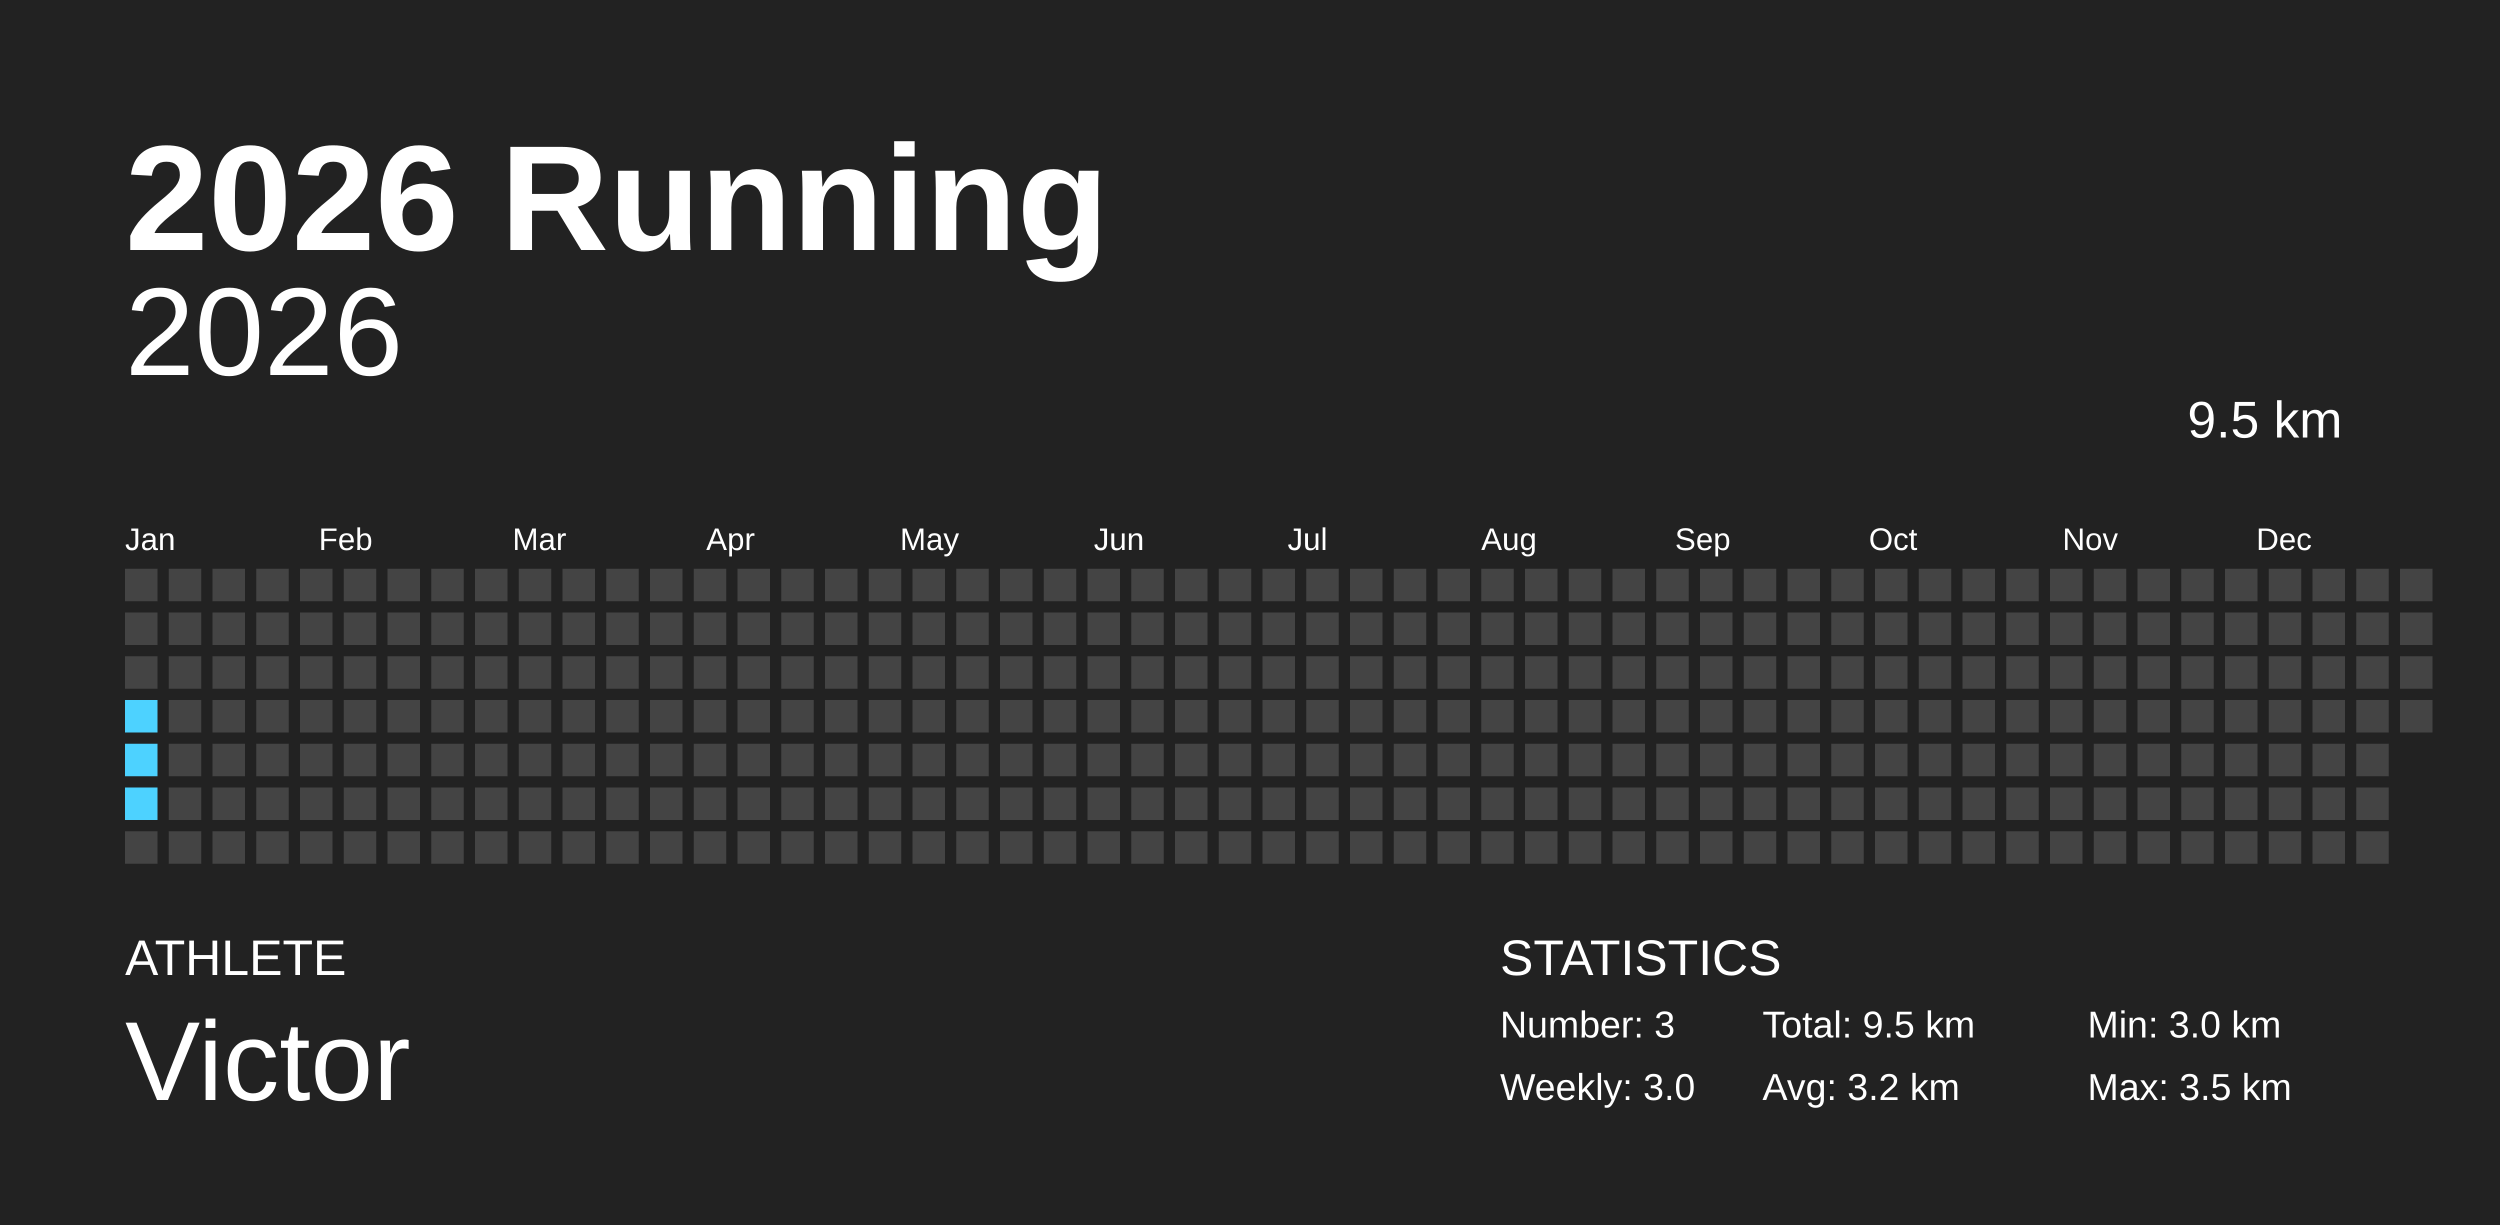
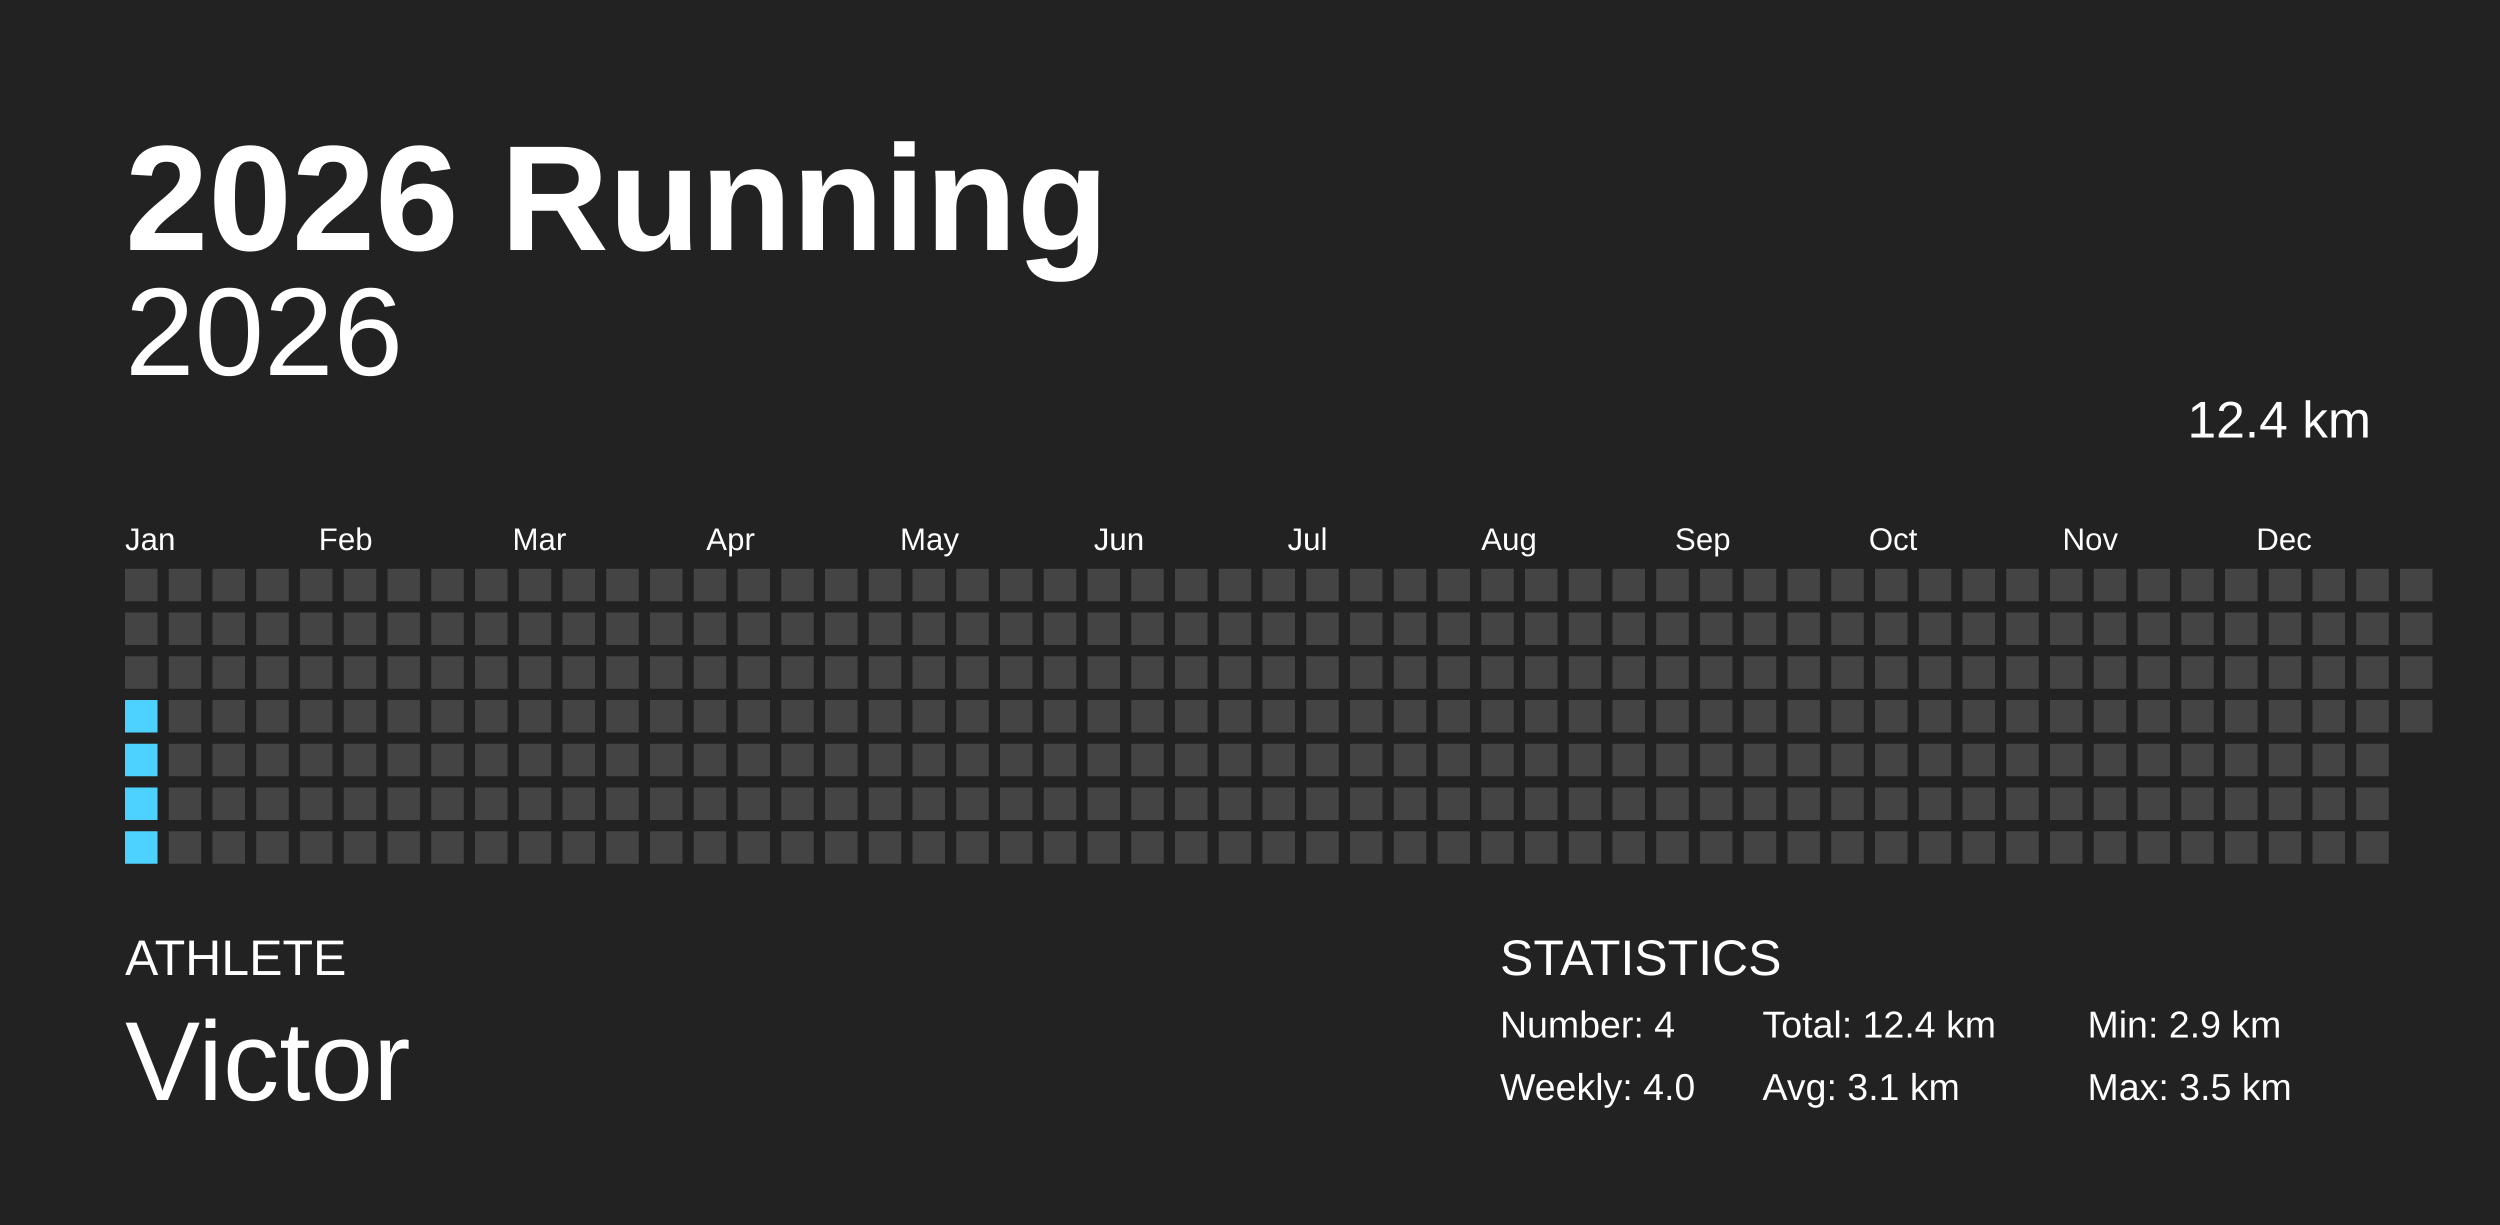
<svg xmlns="http://www.w3.org/2000/svg" baseProfile="full" height="98mm" version="1.1" viewBox="0,0,200,98" width="200mm">
  <defs />
  <rect fill="#222222" height="98" width="200" x="0" y="0" />
  <text fill="#FFFFFF" style="font-size:12px; font-family:Arial; font-weight:bold;" x="10" y="20">2026 Running</text>
  <text fill="#FFFFFF" style="font-size:4px; font-family:Arial" x="10" y="78">ATHLETE</text>
  <text fill="#FFFFFF" style="font-size:9px; font-family:Arial" x="10" y="88">Victor</text>
  <text fill="#FFFFFF" style="font-size:4px; font-family:Arial" x="120" y="78">STATISTICS</text>
-   <text fill="#FFFFFF" style="font-size:3px; font-family:Arial" x="120" y="83">Number: 3</text>
-   <text fill="#FFFFFF" style="font-size:3px; font-family:Arial" x="120" y="88">Weekly: 3.0</text>
-   <text fill="#FFFFFF" style="font-size:3px; font-family:Arial" x="141" y="83">Total: 9.5 km</text>
-   <text fill="#FFFFFF" style="font-size:3px; font-family:Arial" x="141" y="88">Avg: 3.2 km</text>
-   <text fill="#FFFFFF" style="font-size:3px; font-family:Arial" x="167" y="83">Min: 3.0 km</text>
+   <text fill="#FFFFFF" style="font-size:3px; font-family:Arial" x="120" y="83">Number: 4</text>
+   <text fill="#FFFFFF" style="font-size:3px; font-family:Arial" x="120" y="88">Weekly: 4.0</text>
+   <text fill="#FFFFFF" style="font-size:3px; font-family:Arial" x="141" y="83">Total: 12.4 km</text>
+   <text fill="#FFFFFF" style="font-size:3px; font-family:Arial" x="141" y="88">Avg: 3.1 km</text>
+   <text fill="#FFFFFF" style="font-size:3px; font-family:Arial" x="167" y="83">Min: 2.9 km</text>
  <text fill="#FFFFFF" style="font-size:3px; font-family:Arial" x="167" y="88">Max: 3.5 km</text>
  <text alignment-baseline="hanging" fill="#FFFFFF" style="font-size:10.0px; font-family:Arial;" x="10" y="30">2026</text>
-   <text alignment-baseline="hanging" fill="#FFFFFF" style="font-size:4.125px; font-family:Arial;" x="175" y="35">9.5 km</text>
+   <text alignment-baseline="hanging" fill="#FFFFFF" style="font-size:4.125px; font-family:Arial;" x="175" y="35">12.4 km</text>
  <text fill="#FFFFFF" style="font-size:2.5px; font-family:Arial" x="10.0" y="44">Jan</text>
  <text fill="#FFFFFF" style="font-size:2.5px; font-family:Arial" x="25.5" y="44">Feb</text>
  <text fill="#FFFFFF" style="font-size:2.5px; font-family:Arial" x="41.0" y="44">Mar</text>
  <text fill="#FFFFFF" style="font-size:2.5px; font-family:Arial" x="56.5" y="44">Apr</text>
  <text fill="#FFFFFF" style="font-size:2.5px; font-family:Arial" x="72.0" y="44">May</text>
  <text fill="#FFFFFF" style="font-size:2.5px; font-family:Arial" x="87.5" y="44">Jun</text>
  <text fill="#FFFFFF" style="font-size:2.5px; font-family:Arial" x="103.0" y="44">Jul</text>
  <text fill="#FFFFFF" style="font-size:2.5px; font-family:Arial" x="118.5" y="44">Aug</text>
  <text fill="#FFFFFF" style="font-size:2.5px; font-family:Arial" x="134.0" y="44">Sep</text>
  <text fill="#FFFFFF" style="font-size:2.5px; font-family:Arial" x="149.5" y="44">Oct</text>
  <text fill="#FFFFFF" style="font-size:2.5px; font-family:Arial" x="165.0" y="44">Nov</text>
  <text fill="#FFFFFF" style="font-size:2.5px; font-family:Arial" x="180.5" y="44">Dec</text>
  <rect fill="#444444" height="2.6" width="2.6" x="10.0" y="45.5" />
  <rect fill="#444444" height="2.6" width="2.6" x="10.0" y="49.0" />
  <rect fill="#444444" height="2.6" width="2.6" x="10.0" y="52.5" />
  <rect fill="#4dd2ff" height="2.6" width="2.6" x="10.0" y="56.0" />
  <rect fill="#4dd2ff" height="2.6" width="2.6" x="10.0" y="59.5" />
  <rect fill="#4dd2ff" height="2.6" width="2.6" x="10.0" y="63.0" />
-   <rect fill="#444444" height="2.6" width="2.6" x="10.0" y="66.5" />
+   <rect fill="#4dd2ff" height="2.6" width="2.6" x="10.0" y="66.5" />
  <rect fill="#444444" height="2.6" width="2.6" x="13.5" y="45.5" />
  <rect fill="#444444" height="2.6" width="2.6" x="13.5" y="49.0" />
  <rect fill="#444444" height="2.6" width="2.6" x="13.5" y="52.5" />
  <rect fill="#444444" height="2.6" width="2.6" x="13.5" y="56.0" />
  <rect fill="#444444" height="2.6" width="2.6" x="13.5" y="59.5" />
  <rect fill="#444444" height="2.6" width="2.6" x="13.5" y="63.0" />
  <rect fill="#444444" height="2.6" width="2.6" x="13.5" y="66.5" />
  <rect fill="#444444" height="2.6" width="2.6" x="17.0" y="45.5" />
  <rect fill="#444444" height="2.6" width="2.6" x="17.0" y="49.0" />
  <rect fill="#444444" height="2.6" width="2.6" x="17.0" y="52.5" />
  <rect fill="#444444" height="2.6" width="2.6" x="17.0" y="56.0" />
  <rect fill="#444444" height="2.6" width="2.6" x="17.0" y="59.5" />
  <rect fill="#444444" height="2.6" width="2.6" x="17.0" y="63.0" />
  <rect fill="#444444" height="2.6" width="2.6" x="17.0" y="66.5" />
  <rect fill="#444444" height="2.6" width="2.6" x="20.5" y="45.5" />
  <rect fill="#444444" height="2.6" width="2.6" x="20.5" y="49.0" />
  <rect fill="#444444" height="2.6" width="2.6" x="20.5" y="52.5" />
  <rect fill="#444444" height="2.6" width="2.6" x="20.5" y="56.0" />
  <rect fill="#444444" height="2.6" width="2.6" x="20.5" y="59.5" />
  <rect fill="#444444" height="2.6" width="2.6" x="20.5" y="63.0" />
  <rect fill="#444444" height="2.6" width="2.6" x="20.5" y="66.5" />
  <rect fill="#444444" height="2.6" width="2.6" x="24.0" y="45.5" />
  <rect fill="#444444" height="2.6" width="2.6" x="24.0" y="49.0" />
  <rect fill="#444444" height="2.6" width="2.6" x="24.0" y="52.5" />
  <rect fill="#444444" height="2.6" width="2.6" x="24.0" y="56.0" />
  <rect fill="#444444" height="2.6" width="2.6" x="24.0" y="59.5" />
  <rect fill="#444444" height="2.6" width="2.6" x="24.0" y="63.0" />
  <rect fill="#444444" height="2.6" width="2.6" x="24.0" y="66.5" />
  <rect fill="#444444" height="2.6" width="2.6" x="27.5" y="45.5" />
  <rect fill="#444444" height="2.6" width="2.6" x="27.5" y="49.0" />
  <rect fill="#444444" height="2.6" width="2.6" x="27.5" y="52.5" />
  <rect fill="#444444" height="2.6" width="2.6" x="27.5" y="56.0" />
  <rect fill="#444444" height="2.6" width="2.6" x="27.5" y="59.5" />
  <rect fill="#444444" height="2.6" width="2.6" x="27.5" y="63.0" />
  <rect fill="#444444" height="2.6" width="2.6" x="27.5" y="66.5" />
  <rect fill="#444444" height="2.6" width="2.6" x="31.0" y="45.5" />
  <rect fill="#444444" height="2.6" width="2.6" x="31.0" y="49.0" />
  <rect fill="#444444" height="2.6" width="2.6" x="31.0" y="52.5" />
  <rect fill="#444444" height="2.6" width="2.6" x="31.0" y="56.0" />
  <rect fill="#444444" height="2.6" width="2.6" x="31.0" y="59.5" />
  <rect fill="#444444" height="2.6" width="2.6" x="31.0" y="63.0" />
  <rect fill="#444444" height="2.6" width="2.6" x="31.0" y="66.5" />
  <rect fill="#444444" height="2.6" width="2.6" x="34.5" y="45.5" />
  <rect fill="#444444" height="2.6" width="2.6" x="34.5" y="49.0" />
  <rect fill="#444444" height="2.6" width="2.6" x="34.5" y="52.5" />
  <rect fill="#444444" height="2.6" width="2.6" x="34.5" y="56.0" />
  <rect fill="#444444" height="2.6" width="2.6" x="34.5" y="59.5" />
  <rect fill="#444444" height="2.6" width="2.6" x="34.5" y="63.0" />
  <rect fill="#444444" height="2.6" width="2.6" x="34.5" y="66.5" />
  <rect fill="#444444" height="2.6" width="2.6" x="38.0" y="45.5" />
  <rect fill="#444444" height="2.6" width="2.6" x="38.0" y="49.0" />
  <rect fill="#444444" height="2.6" width="2.6" x="38.0" y="52.5" />
  <rect fill="#444444" height="2.6" width="2.6" x="38.0" y="56.0" />
  <rect fill="#444444" height="2.6" width="2.6" x="38.0" y="59.5" />
  <rect fill="#444444" height="2.6" width="2.6" x="38.0" y="63.0" />
  <rect fill="#444444" height="2.6" width="2.6" x="38.0" y="66.5" />
  <rect fill="#444444" height="2.6" width="2.6" x="41.5" y="45.5" />
  <rect fill="#444444" height="2.6" width="2.6" x="41.5" y="49.0" />
  <rect fill="#444444" height="2.6" width="2.6" x="41.5" y="52.5" />
  <rect fill="#444444" height="2.6" width="2.6" x="41.5" y="56.0" />
  <rect fill="#444444" height="2.6" width="2.6" x="41.5" y="59.5" />
  <rect fill="#444444" height="2.6" width="2.6" x="41.5" y="63.0" />
  <rect fill="#444444" height="2.6" width="2.6" x="41.5" y="66.5" />
  <rect fill="#444444" height="2.6" width="2.6" x="45.0" y="45.5" />
  <rect fill="#444444" height="2.6" width="2.6" x="45.0" y="49.0" />
  <rect fill="#444444" height="2.6" width="2.6" x="45.0" y="52.5" />
  <rect fill="#444444" height="2.6" width="2.6" x="45.0" y="56.0" />
  <rect fill="#444444" height="2.6" width="2.6" x="45.0" y="59.5" />
  <rect fill="#444444" height="2.6" width="2.6" x="45.0" y="63.0" />
  <rect fill="#444444" height="2.6" width="2.6" x="45.0" y="66.5" />
  <rect fill="#444444" height="2.6" width="2.6" x="48.5" y="45.5" />
  <rect fill="#444444" height="2.6" width="2.6" x="48.5" y="49.0" />
  <rect fill="#444444" height="2.6" width="2.6" x="48.5" y="52.5" />
  <rect fill="#444444" height="2.6" width="2.6" x="48.5" y="56.0" />
  <rect fill="#444444" height="2.6" width="2.6" x="48.5" y="59.5" />
  <rect fill="#444444" height="2.6" width="2.6" x="48.5" y="63.0" />
  <rect fill="#444444" height="2.6" width="2.6" x="48.5" y="66.5" />
  <rect fill="#444444" height="2.6" width="2.6" x="52.0" y="45.5" />
  <rect fill="#444444" height="2.6" width="2.6" x="52.0" y="49.0" />
  <rect fill="#444444" height="2.6" width="2.6" x="52.0" y="52.5" />
  <rect fill="#444444" height="2.6" width="2.6" x="52.0" y="56.0" />
  <rect fill="#444444" height="2.6" width="2.6" x="52.0" y="59.5" />
  <rect fill="#444444" height="2.6" width="2.6" x="52.0" y="63.0" />
  <rect fill="#444444" height="2.6" width="2.6" x="52.0" y="66.5" />
  <rect fill="#444444" height="2.6" width="2.6" x="55.5" y="45.5" />
  <rect fill="#444444" height="2.6" width="2.6" x="55.5" y="49.0" />
  <rect fill="#444444" height="2.6" width="2.6" x="55.5" y="52.5" />
  <rect fill="#444444" height="2.6" width="2.6" x="55.5" y="56.0" />
  <rect fill="#444444" height="2.6" width="2.6" x="55.5" y="59.5" />
  <rect fill="#444444" height="2.6" width="2.6" x="55.5" y="63.0" />
  <rect fill="#444444" height="2.6" width="2.6" x="55.5" y="66.5" />
  <rect fill="#444444" height="2.6" width="2.6" x="59.0" y="45.5" />
  <rect fill="#444444" height="2.6" width="2.6" x="59.0" y="49.0" />
  <rect fill="#444444" height="2.6" width="2.6" x="59.0" y="52.5" />
  <rect fill="#444444" height="2.6" width="2.6" x="59.0" y="56.0" />
  <rect fill="#444444" height="2.6" width="2.6" x="59.0" y="59.5" />
  <rect fill="#444444" height="2.6" width="2.6" x="59.0" y="63.0" />
  <rect fill="#444444" height="2.6" width="2.6" x="59.0" y="66.5" />
  <rect fill="#444444" height="2.6" width="2.6" x="62.5" y="45.5" />
  <rect fill="#444444" height="2.6" width="2.6" x="62.5" y="49.0" />
  <rect fill="#444444" height="2.6" width="2.6" x="62.5" y="52.5" />
  <rect fill="#444444" height="2.6" width="2.6" x="62.5" y="56.0" />
  <rect fill="#444444" height="2.6" width="2.6" x="62.5" y="59.5" />
  <rect fill="#444444" height="2.6" width="2.6" x="62.5" y="63.0" />
  <rect fill="#444444" height="2.6" width="2.6" x="62.5" y="66.5" />
  <rect fill="#444444" height="2.6" width="2.6" x="66.0" y="45.5" />
  <rect fill="#444444" height="2.6" width="2.6" x="66.0" y="49.0" />
  <rect fill="#444444" height="2.6" width="2.6" x="66.0" y="52.5" />
  <rect fill="#444444" height="2.6" width="2.6" x="66.0" y="56.0" />
  <rect fill="#444444" height="2.6" width="2.6" x="66.0" y="59.5" />
  <rect fill="#444444" height="2.6" width="2.6" x="66.0" y="63.0" />
  <rect fill="#444444" height="2.6" width="2.6" x="66.0" y="66.5" />
  <rect fill="#444444" height="2.6" width="2.6" x="69.5" y="45.5" />
  <rect fill="#444444" height="2.6" width="2.6" x="69.5" y="49.0" />
  <rect fill="#444444" height="2.6" width="2.6" x="69.5" y="52.5" />
  <rect fill="#444444" height="2.6" width="2.6" x="69.5" y="56.0" />
  <rect fill="#444444" height="2.6" width="2.6" x="69.5" y="59.5" />
  <rect fill="#444444" height="2.6" width="2.6" x="69.5" y="63.0" />
  <rect fill="#444444" height="2.6" width="2.6" x="69.5" y="66.5" />
  <rect fill="#444444" height="2.6" width="2.6" x="73.0" y="45.5" />
  <rect fill="#444444" height="2.6" width="2.6" x="73.0" y="49.0" />
  <rect fill="#444444" height="2.6" width="2.6" x="73.0" y="52.5" />
  <rect fill="#444444" height="2.6" width="2.6" x="73.0" y="56.0" />
  <rect fill="#444444" height="2.6" width="2.6" x="73.0" y="59.5" />
  <rect fill="#444444" height="2.6" width="2.6" x="73.0" y="63.0" />
  <rect fill="#444444" height="2.6" width="2.6" x="73.0" y="66.5" />
  <rect fill="#444444" height="2.6" width="2.6" x="76.5" y="45.5" />
  <rect fill="#444444" height="2.6" width="2.6" x="76.5" y="49.0" />
  <rect fill="#444444" height="2.6" width="2.6" x="76.5" y="52.5" />
  <rect fill="#444444" height="2.6" width="2.6" x="76.5" y="56.0" />
  <rect fill="#444444" height="2.6" width="2.6" x="76.5" y="59.5" />
  <rect fill="#444444" height="2.6" width="2.6" x="76.5" y="63.0" />
  <rect fill="#444444" height="2.6" width="2.6" x="76.5" y="66.5" />
  <rect fill="#444444" height="2.6" width="2.6" x="80.0" y="45.5" />
  <rect fill="#444444" height="2.6" width="2.6" x="80.0" y="49.0" />
  <rect fill="#444444" height="2.6" width="2.6" x="80.0" y="52.5" />
  <rect fill="#444444" height="2.6" width="2.6" x="80.0" y="56.0" />
  <rect fill="#444444" height="2.6" width="2.6" x="80.0" y="59.5" />
  <rect fill="#444444" height="2.6" width="2.6" x="80.0" y="63.0" />
  <rect fill="#444444" height="2.6" width="2.6" x="80.0" y="66.5" />
  <rect fill="#444444" height="2.6" width="2.6" x="83.5" y="45.5" />
  <rect fill="#444444" height="2.6" width="2.6" x="83.5" y="49.0" />
  <rect fill="#444444" height="2.6" width="2.6" x="83.5" y="52.5" />
  <rect fill="#444444" height="2.6" width="2.6" x="83.5" y="56.0" />
  <rect fill="#444444" height="2.6" width="2.6" x="83.5" y="59.5" />
  <rect fill="#444444" height="2.6" width="2.6" x="83.5" y="63.0" />
  <rect fill="#444444" height="2.6" width="2.6" x="83.5" y="66.5" />
  <rect fill="#444444" height="2.6" width="2.6" x="87.0" y="45.5" />
  <rect fill="#444444" height="2.6" width="2.6" x="87.0" y="49.0" />
  <rect fill="#444444" height="2.6" width="2.6" x="87.0" y="52.5" />
  <rect fill="#444444" height="2.6" width="2.6" x="87.0" y="56.0" />
  <rect fill="#444444" height="2.6" width="2.6" x="87.0" y="59.5" />
  <rect fill="#444444" height="2.6" width="2.6" x="87.0" y="63.0" />
  <rect fill="#444444" height="2.6" width="2.6" x="87.0" y="66.5" />
  <rect fill="#444444" height="2.6" width="2.6" x="90.5" y="45.5" />
  <rect fill="#444444" height="2.6" width="2.6" x="90.5" y="49.0" />
  <rect fill="#444444" height="2.6" width="2.6" x="90.5" y="52.5" />
  <rect fill="#444444" height="2.6" width="2.6" x="90.5" y="56.0" />
  <rect fill="#444444" height="2.6" width="2.6" x="90.5" y="59.5" />
  <rect fill="#444444" height="2.6" width="2.6" x="90.5" y="63.0" />
  <rect fill="#444444" height="2.6" width="2.6" x="90.5" y="66.5" />
  <rect fill="#444444" height="2.6" width="2.6" x="94.0" y="45.5" />
  <rect fill="#444444" height="2.6" width="2.6" x="94.0" y="49.0" />
  <rect fill="#444444" height="2.6" width="2.6" x="94.0" y="52.5" />
  <rect fill="#444444" height="2.6" width="2.6" x="94.0" y="56.0" />
  <rect fill="#444444" height="2.6" width="2.6" x="94.0" y="59.5" />
  <rect fill="#444444" height="2.6" width="2.6" x="94.0" y="63.0" />
  <rect fill="#444444" height="2.6" width="2.6" x="94.0" y="66.5" />
  <rect fill="#444444" height="2.6" width="2.6" x="97.5" y="45.5" />
  <rect fill="#444444" height="2.6" width="2.6" x="97.5" y="49.0" />
  <rect fill="#444444" height="2.6" width="2.6" x="97.5" y="52.5" />
  <rect fill="#444444" height="2.6" width="2.6" x="97.5" y="56.0" />
  <rect fill="#444444" height="2.6" width="2.6" x="97.5" y="59.5" />
  <rect fill="#444444" height="2.6" width="2.6" x="97.5" y="63.0" />
  <rect fill="#444444" height="2.6" width="2.6" x="97.5" y="66.5" />
  <rect fill="#444444" height="2.6" width="2.6" x="101.0" y="45.5" />
  <rect fill="#444444" height="2.6" width="2.6" x="101.0" y="49.0" />
  <rect fill="#444444" height="2.6" width="2.6" x="101.0" y="52.5" />
  <rect fill="#444444" height="2.6" width="2.6" x="101.0" y="56.0" />
  <rect fill="#444444" height="2.6" width="2.6" x="101.0" y="59.5" />
  <rect fill="#444444" height="2.6" width="2.6" x="101.0" y="63.0" />
  <rect fill="#444444" height="2.6" width="2.6" x="101.0" y="66.5" />
  <rect fill="#444444" height="2.6" width="2.6" x="104.5" y="45.5" />
  <rect fill="#444444" height="2.6" width="2.6" x="104.5" y="49.0" />
  <rect fill="#444444" height="2.6" width="2.6" x="104.5" y="52.5" />
  <rect fill="#444444" height="2.6" width="2.6" x="104.5" y="56.0" />
  <rect fill="#444444" height="2.6" width="2.6" x="104.5" y="59.5" />
  <rect fill="#444444" height="2.6" width="2.6" x="104.5" y="63.0" />
  <rect fill="#444444" height="2.6" width="2.6" x="104.5" y="66.5" />
  <rect fill="#444444" height="2.6" width="2.6" x="108.0" y="45.5" />
  <rect fill="#444444" height="2.6" width="2.6" x="108.0" y="49.0" />
  <rect fill="#444444" height="2.6" width="2.6" x="108.0" y="52.5" />
  <rect fill="#444444" height="2.6" width="2.6" x="108.0" y="56.0" />
  <rect fill="#444444" height="2.6" width="2.6" x="108.0" y="59.5" />
  <rect fill="#444444" height="2.6" width="2.6" x="108.0" y="63.0" />
  <rect fill="#444444" height="2.6" width="2.6" x="108.0" y="66.5" />
  <rect fill="#444444" height="2.6" width="2.6" x="111.5" y="45.5" />
  <rect fill="#444444" height="2.6" width="2.6" x="111.5" y="49.0" />
  <rect fill="#444444" height="2.6" width="2.6" x="111.5" y="52.5" />
  <rect fill="#444444" height="2.6" width="2.6" x="111.5" y="56.0" />
  <rect fill="#444444" height="2.6" width="2.6" x="111.5" y="59.5" />
  <rect fill="#444444" height="2.6" width="2.6" x="111.5" y="63.0" />
  <rect fill="#444444" height="2.6" width="2.6" x="111.5" y="66.5" />
  <rect fill="#444444" height="2.6" width="2.6" x="115.0" y="45.5" />
  <rect fill="#444444" height="2.6" width="2.6" x="115.0" y="49.0" />
  <rect fill="#444444" height="2.6" width="2.6" x="115.0" y="52.5" />
  <rect fill="#444444" height="2.6" width="2.6" x="115.0" y="56.0" />
  <rect fill="#444444" height="2.6" width="2.6" x="115.0" y="59.5" />
  <rect fill="#444444" height="2.6" width="2.6" x="115.0" y="63.0" />
  <rect fill="#444444" height="2.6" width="2.6" x="115.0" y="66.5" />
  <rect fill="#444444" height="2.6" width="2.6" x="118.5" y="45.5" />
  <rect fill="#444444" height="2.6" width="2.6" x="118.5" y="49.0" />
  <rect fill="#444444" height="2.6" width="2.6" x="118.5" y="52.5" />
  <rect fill="#444444" height="2.6" width="2.6" x="118.5" y="56.0" />
  <rect fill="#444444" height="2.6" width="2.6" x="118.5" y="59.5" />
  <rect fill="#444444" height="2.6" width="2.6" x="118.5" y="63.0" />
  <rect fill="#444444" height="2.6" width="2.6" x="118.5" y="66.5" />
  <rect fill="#444444" height="2.6" width="2.6" x="122.0" y="45.5" />
  <rect fill="#444444" height="2.6" width="2.6" x="122.0" y="49.0" />
  <rect fill="#444444" height="2.6" width="2.6" x="122.0" y="52.5" />
  <rect fill="#444444" height="2.6" width="2.6" x="122.0" y="56.0" />
  <rect fill="#444444" height="2.6" width="2.6" x="122.0" y="59.5" />
  <rect fill="#444444" height="2.6" width="2.6" x="122.0" y="63.0" />
  <rect fill="#444444" height="2.6" width="2.6" x="122.0" y="66.5" />
  <rect fill="#444444" height="2.6" width="2.6" x="125.5" y="45.5" />
  <rect fill="#444444" height="2.6" width="2.6" x="125.5" y="49.0" />
  <rect fill="#444444" height="2.6" width="2.6" x="125.5" y="52.5" />
  <rect fill="#444444" height="2.6" width="2.6" x="125.5" y="56.0" />
  <rect fill="#444444" height="2.6" width="2.6" x="125.5" y="59.5" />
  <rect fill="#444444" height="2.6" width="2.6" x="125.5" y="63.0" />
  <rect fill="#444444" height="2.6" width="2.6" x="125.5" y="66.5" />
  <rect fill="#444444" height="2.6" width="2.6" x="129.0" y="45.5" />
  <rect fill="#444444" height="2.6" width="2.6" x="129.0" y="49.0" />
  <rect fill="#444444" height="2.6" width="2.6" x="129.0" y="52.5" />
  <rect fill="#444444" height="2.6" width="2.6" x="129.0" y="56.0" />
  <rect fill="#444444" height="2.6" width="2.6" x="129.0" y="59.5" />
  <rect fill="#444444" height="2.6" width="2.6" x="129.0" y="63.0" />
  <rect fill="#444444" height="2.6" width="2.6" x="129.0" y="66.5" />
  <rect fill="#444444" height="2.6" width="2.6" x="132.5" y="45.5" />
  <rect fill="#444444" height="2.6" width="2.6" x="132.5" y="49.0" />
  <rect fill="#444444" height="2.6" width="2.6" x="132.5" y="52.5" />
  <rect fill="#444444" height="2.6" width="2.6" x="132.5" y="56.0" />
  <rect fill="#444444" height="2.6" width="2.6" x="132.5" y="59.5" />
  <rect fill="#444444" height="2.6" width="2.6" x="132.5" y="63.0" />
  <rect fill="#444444" height="2.6" width="2.6" x="132.5" y="66.5" />
  <rect fill="#444444" height="2.6" width="2.6" x="136.0" y="45.5" />
  <rect fill="#444444" height="2.6" width="2.6" x="136.0" y="49.0" />
  <rect fill="#444444" height="2.6" width="2.6" x="136.0" y="52.5" />
  <rect fill="#444444" height="2.6" width="2.6" x="136.0" y="56.0" />
  <rect fill="#444444" height="2.6" width="2.6" x="136.0" y="59.5" />
  <rect fill="#444444" height="2.6" width="2.6" x="136.0" y="63.0" />
  <rect fill="#444444" height="2.6" width="2.6" x="136.0" y="66.5" />
  <rect fill="#444444" height="2.6" width="2.6" x="139.5" y="45.5" />
  <rect fill="#444444" height="2.6" width="2.6" x="139.5" y="49.0" />
  <rect fill="#444444" height="2.6" width="2.6" x="139.5" y="52.5" />
  <rect fill="#444444" height="2.6" width="2.6" x="139.5" y="56.0" />
  <rect fill="#444444" height="2.6" width="2.6" x="139.5" y="59.5" />
  <rect fill="#444444" height="2.6" width="2.6" x="139.5" y="63.0" />
  <rect fill="#444444" height="2.6" width="2.6" x="139.5" y="66.5" />
  <rect fill="#444444" height="2.6" width="2.6" x="143.0" y="45.5" />
  <rect fill="#444444" height="2.6" width="2.6" x="143.0" y="49.0" />
  <rect fill="#444444" height="2.6" width="2.6" x="143.0" y="52.5" />
  <rect fill="#444444" height="2.6" width="2.6" x="143.0" y="56.0" />
  <rect fill="#444444" height="2.6" width="2.6" x="143.0" y="59.5" />
  <rect fill="#444444" height="2.6" width="2.6" x="143.0" y="63.0" />
  <rect fill="#444444" height="2.6" width="2.6" x="143.0" y="66.5" />
  <rect fill="#444444" height="2.6" width="2.6" x="146.5" y="45.5" />
  <rect fill="#444444" height="2.6" width="2.6" x="146.5" y="49.0" />
  <rect fill="#444444" height="2.6" width="2.6" x="146.5" y="52.5" />
  <rect fill="#444444" height="2.6" width="2.6" x="146.5" y="56.0" />
  <rect fill="#444444" height="2.6" width="2.6" x="146.5" y="59.5" />
  <rect fill="#444444" height="2.6" width="2.6" x="146.5" y="63.0" />
  <rect fill="#444444" height="2.6" width="2.6" x="146.5" y="66.5" />
  <rect fill="#444444" height="2.6" width="2.6" x="150.0" y="45.5" />
  <rect fill="#444444" height="2.6" width="2.6" x="150.0" y="49.0" />
  <rect fill="#444444" height="2.6" width="2.6" x="150.0" y="52.5" />
  <rect fill="#444444" height="2.6" width="2.6" x="150.0" y="56.0" />
  <rect fill="#444444" height="2.6" width="2.6" x="150.0" y="59.5" />
  <rect fill="#444444" height="2.6" width="2.6" x="150.0" y="63.0" />
  <rect fill="#444444" height="2.6" width="2.6" x="150.0" y="66.5" />
  <rect fill="#444444" height="2.6" width="2.6" x="153.5" y="45.5" />
  <rect fill="#444444" height="2.6" width="2.6" x="153.5" y="49.0" />
  <rect fill="#444444" height="2.6" width="2.6" x="153.5" y="52.5" />
  <rect fill="#444444" height="2.6" width="2.6" x="153.5" y="56.0" />
  <rect fill="#444444" height="2.6" width="2.6" x="153.5" y="59.5" />
  <rect fill="#444444" height="2.6" width="2.6" x="153.5" y="63.0" />
  <rect fill="#444444" height="2.6" width="2.6" x="153.5" y="66.5" />
  <rect fill="#444444" height="2.6" width="2.6" x="157.0" y="45.5" />
  <rect fill="#444444" height="2.6" width="2.6" x="157.0" y="49.0" />
  <rect fill="#444444" height="2.6" width="2.6" x="157.0" y="52.5" />
  <rect fill="#444444" height="2.6" width="2.6" x="157.0" y="56.0" />
  <rect fill="#444444" height="2.6" width="2.6" x="157.0" y="59.5" />
  <rect fill="#444444" height="2.6" width="2.6" x="157.0" y="63.0" />
  <rect fill="#444444" height="2.6" width="2.6" x="157.0" y="66.5" />
  <rect fill="#444444" height="2.6" width="2.6" x="160.5" y="45.5" />
  <rect fill="#444444" height="2.6" width="2.6" x="160.5" y="49.0" />
  <rect fill="#444444" height="2.6" width="2.6" x="160.5" y="52.5" />
  <rect fill="#444444" height="2.6" width="2.6" x="160.5" y="56.0" />
  <rect fill="#444444" height="2.6" width="2.6" x="160.5" y="59.5" />
  <rect fill="#444444" height="2.6" width="2.6" x="160.5" y="63.0" />
  <rect fill="#444444" height="2.6" width="2.6" x="160.5" y="66.5" />
  <rect fill="#444444" height="2.6" width="2.6" x="164.0" y="45.5" />
  <rect fill="#444444" height="2.6" width="2.6" x="164.0" y="49.0" />
  <rect fill="#444444" height="2.6" width="2.6" x="164.0" y="52.5" />
  <rect fill="#444444" height="2.6" width="2.6" x="164.0" y="56.0" />
  <rect fill="#444444" height="2.6" width="2.6" x="164.0" y="59.5" />
  <rect fill="#444444" height="2.6" width="2.6" x="164.0" y="63.0" />
  <rect fill="#444444" height="2.6" width="2.6" x="164.0" y="66.5" />
  <rect fill="#444444" height="2.6" width="2.6" x="167.5" y="45.5" />
  <rect fill="#444444" height="2.6" width="2.6" x="167.5" y="49.0" />
  <rect fill="#444444" height="2.6" width="2.6" x="167.5" y="52.5" />
  <rect fill="#444444" height="2.6" width="2.6" x="167.5" y="56.0" />
  <rect fill="#444444" height="2.6" width="2.6" x="167.5" y="59.5" />
  <rect fill="#444444" height="2.6" width="2.6" x="167.5" y="63.0" />
  <rect fill="#444444" height="2.6" width="2.6" x="167.5" y="66.5" />
  <rect fill="#444444" height="2.6" width="2.6" x="171.0" y="45.5" />
  <rect fill="#444444" height="2.6" width="2.6" x="171.0" y="49.0" />
  <rect fill="#444444" height="2.6" width="2.6" x="171.0" y="52.5" />
  <rect fill="#444444" height="2.6" width="2.6" x="171.0" y="56.0" />
  <rect fill="#444444" height="2.6" width="2.6" x="171.0" y="59.5" />
  <rect fill="#444444" height="2.6" width="2.6" x="171.0" y="63.0" />
  <rect fill="#444444" height="2.6" width="2.6" x="171.0" y="66.5" />
  <rect fill="#444444" height="2.6" width="2.6" x="174.5" y="45.5" />
  <rect fill="#444444" height="2.6" width="2.6" x="174.5" y="49.0" />
  <rect fill="#444444" height="2.6" width="2.6" x="174.5" y="52.5" />
  <rect fill="#444444" height="2.6" width="2.6" x="174.5" y="56.0" />
  <rect fill="#444444" height="2.6" width="2.6" x="174.5" y="59.5" />
  <rect fill="#444444" height="2.6" width="2.6" x="174.5" y="63.0" />
  <rect fill="#444444" height="2.6" width="2.6" x="174.5" y="66.5" />
  <rect fill="#444444" height="2.6" width="2.6" x="178.0" y="45.5" />
  <rect fill="#444444" height="2.6" width="2.6" x="178.0" y="49.0" />
  <rect fill="#444444" height="2.6" width="2.6" x="178.0" y="52.5" />
  <rect fill="#444444" height="2.6" width="2.6" x="178.0" y="56.0" />
  <rect fill="#444444" height="2.6" width="2.6" x="178.0" y="59.5" />
  <rect fill="#444444" height="2.6" width="2.6" x="178.0" y="63.0" />
  <rect fill="#444444" height="2.6" width="2.6" x="178.0" y="66.5" />
  <rect fill="#444444" height="2.6" width="2.6" x="181.5" y="45.5" />
  <rect fill="#444444" height="2.6" width="2.6" x="181.5" y="49.0" />
  <rect fill="#444444" height="2.6" width="2.6" x="181.5" y="52.5" />
  <rect fill="#444444" height="2.6" width="2.6" x="181.5" y="56.0" />
  <rect fill="#444444" height="2.6" width="2.6" x="181.5" y="59.5" />
  <rect fill="#444444" height="2.6" width="2.6" x="181.5" y="63.0" />
  <rect fill="#444444" height="2.6" width="2.6" x="181.5" y="66.5" />
  <rect fill="#444444" height="2.6" width="2.6" x="185.0" y="45.5" />
  <rect fill="#444444" height="2.6" width="2.6" x="185.0" y="49.0" />
  <rect fill="#444444" height="2.6" width="2.6" x="185.0" y="52.5" />
  <rect fill="#444444" height="2.6" width="2.6" x="185.0" y="56.0" />
  <rect fill="#444444" height="2.6" width="2.6" x="185.0" y="59.5" />
  <rect fill="#444444" height="2.6" width="2.6" x="185.0" y="63.0" />
  <rect fill="#444444" height="2.6" width="2.6" x="185.0" y="66.5" />
  <rect fill="#444444" height="2.6" width="2.6" x="188.5" y="45.5" />
  <rect fill="#444444" height="2.6" width="2.6" x="188.5" y="49.0" />
  <rect fill="#444444" height="2.6" width="2.6" x="188.5" y="52.5" />
  <rect fill="#444444" height="2.6" width="2.6" x="188.5" y="56.0" />
  <rect fill="#444444" height="2.6" width="2.6" x="188.5" y="59.5" />
  <rect fill="#444444" height="2.6" width="2.6" x="188.5" y="63.0" />
  <rect fill="#444444" height="2.6" width="2.6" x="188.5" y="66.5" />
  <rect fill="#444444" height="2.6" width="2.6" x="192.0" y="45.5" />
  <rect fill="#444444" height="2.6" width="2.6" x="192.0" y="49.0" />
  <rect fill="#444444" height="2.6" width="2.6" x="192.0" y="52.5" />
  <rect fill="#444444" height="2.6" width="2.6" x="192.0" y="56.0" />
</svg>
